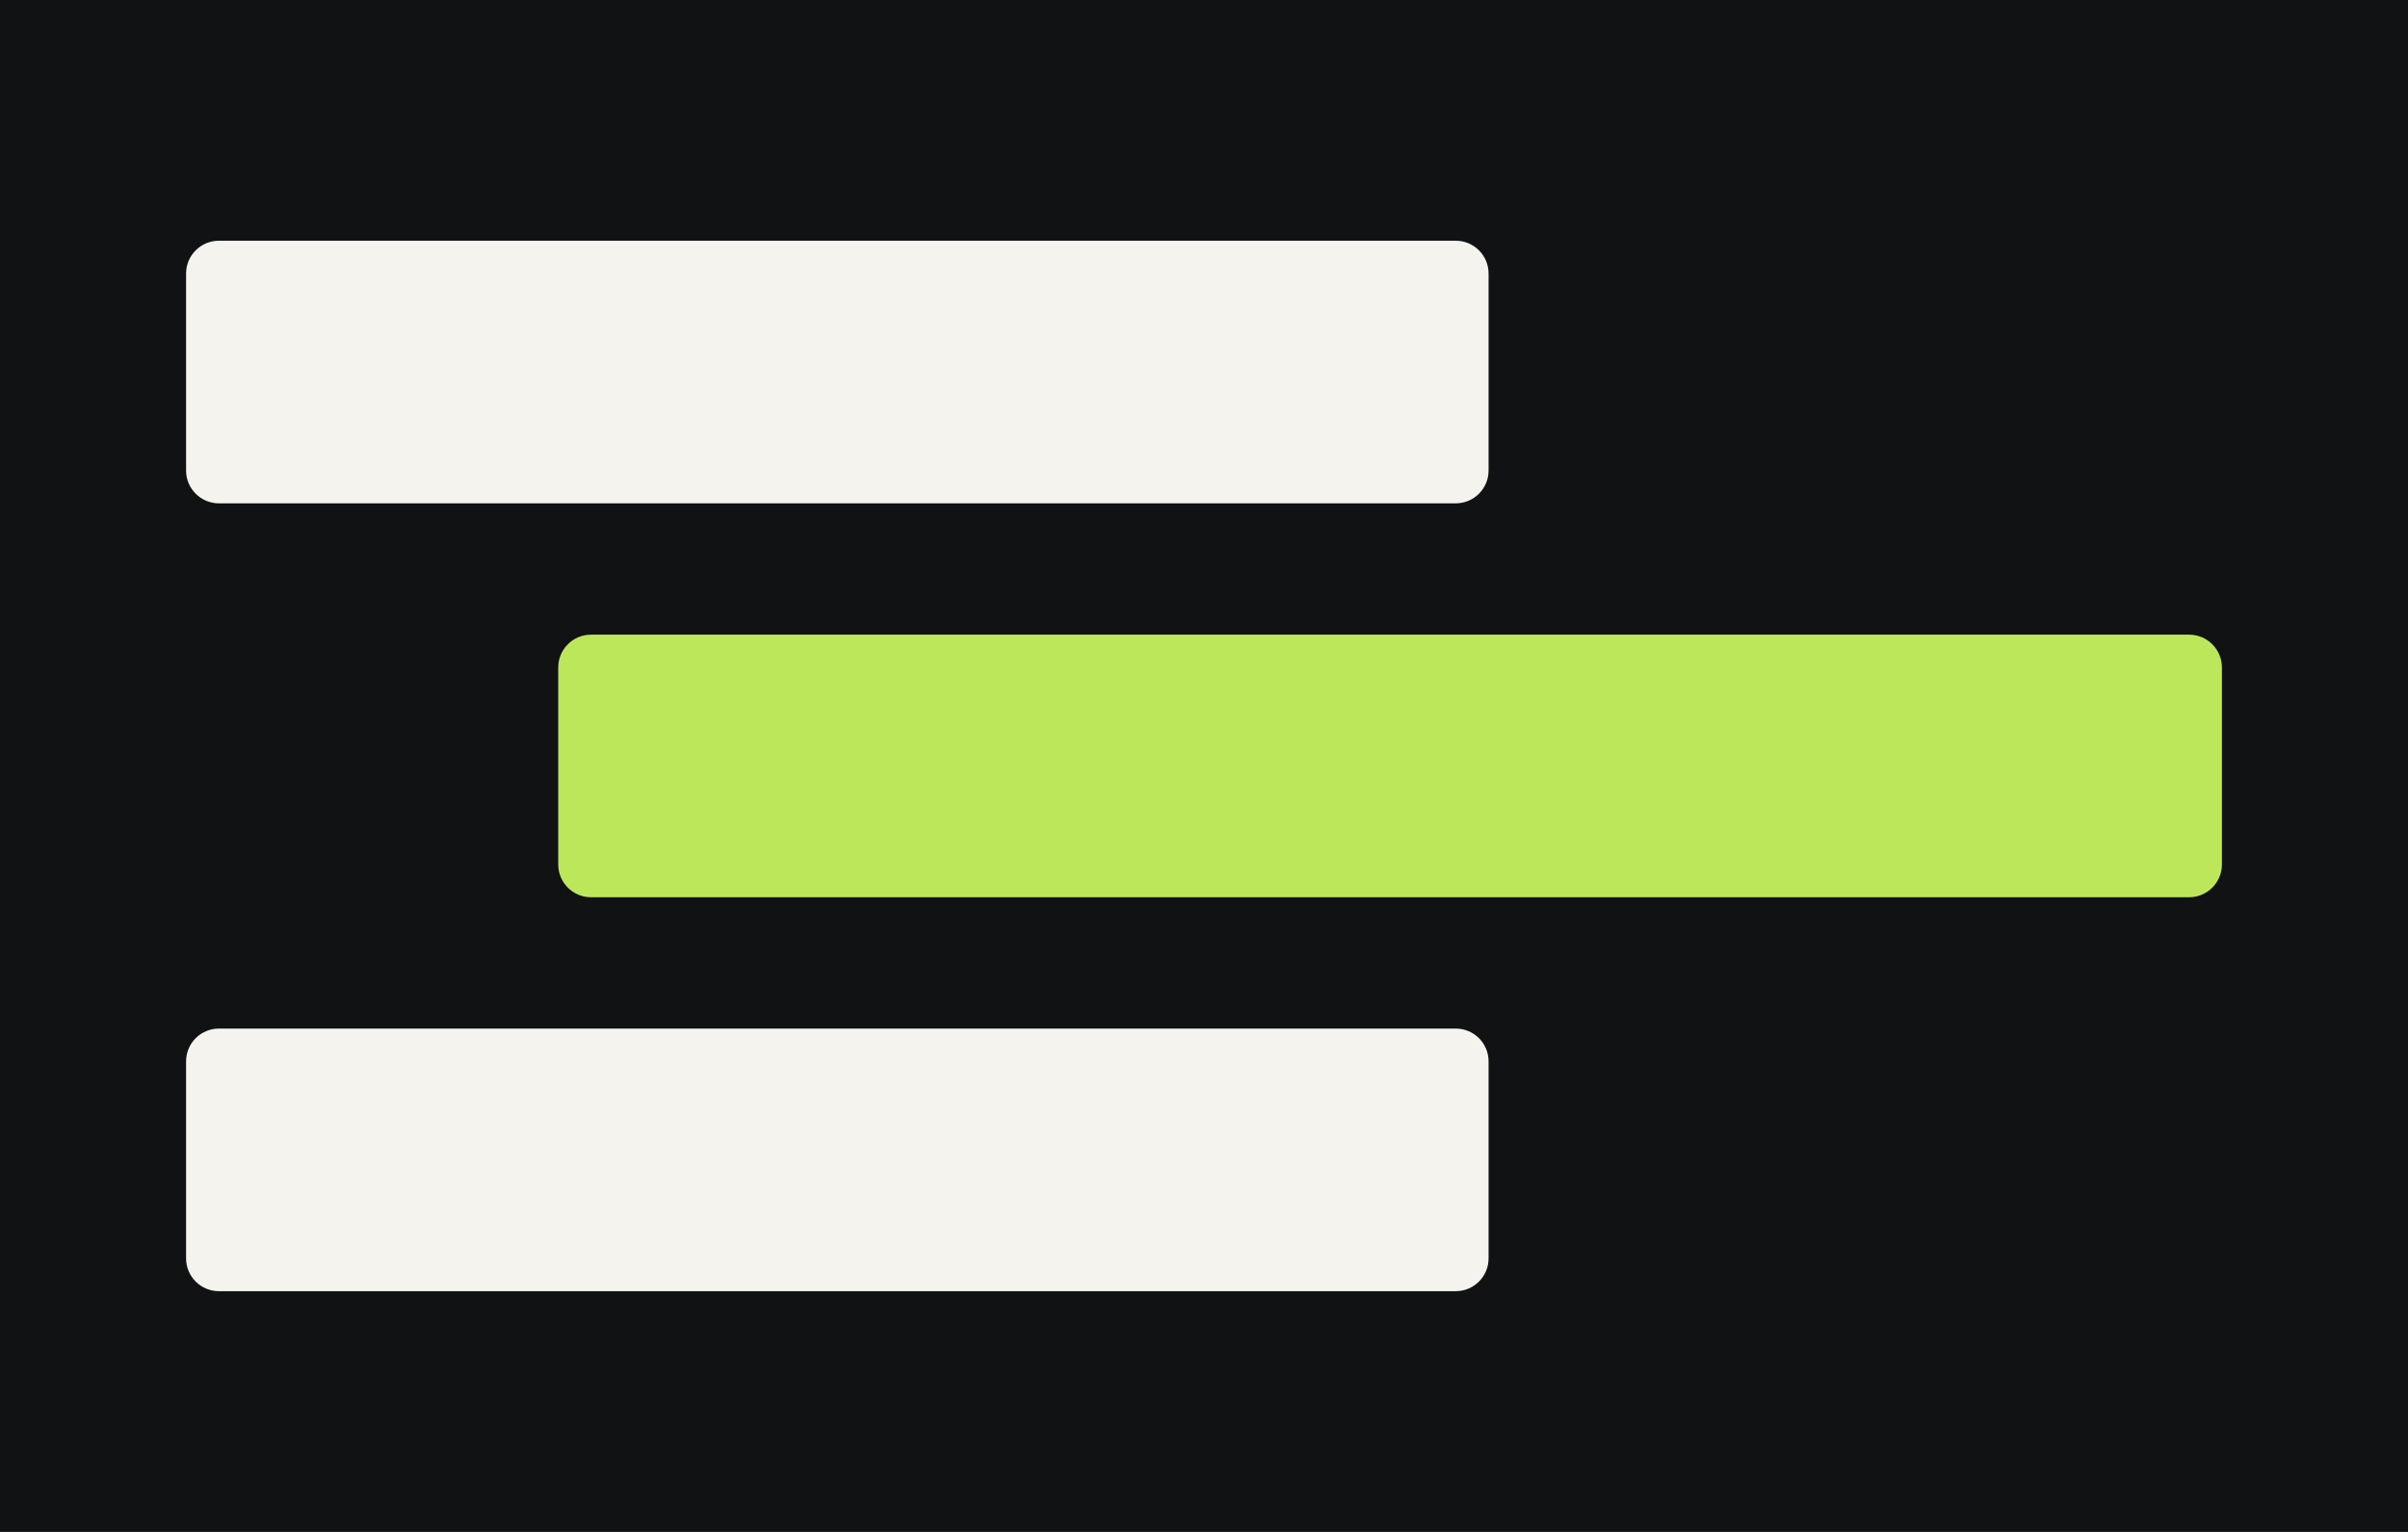
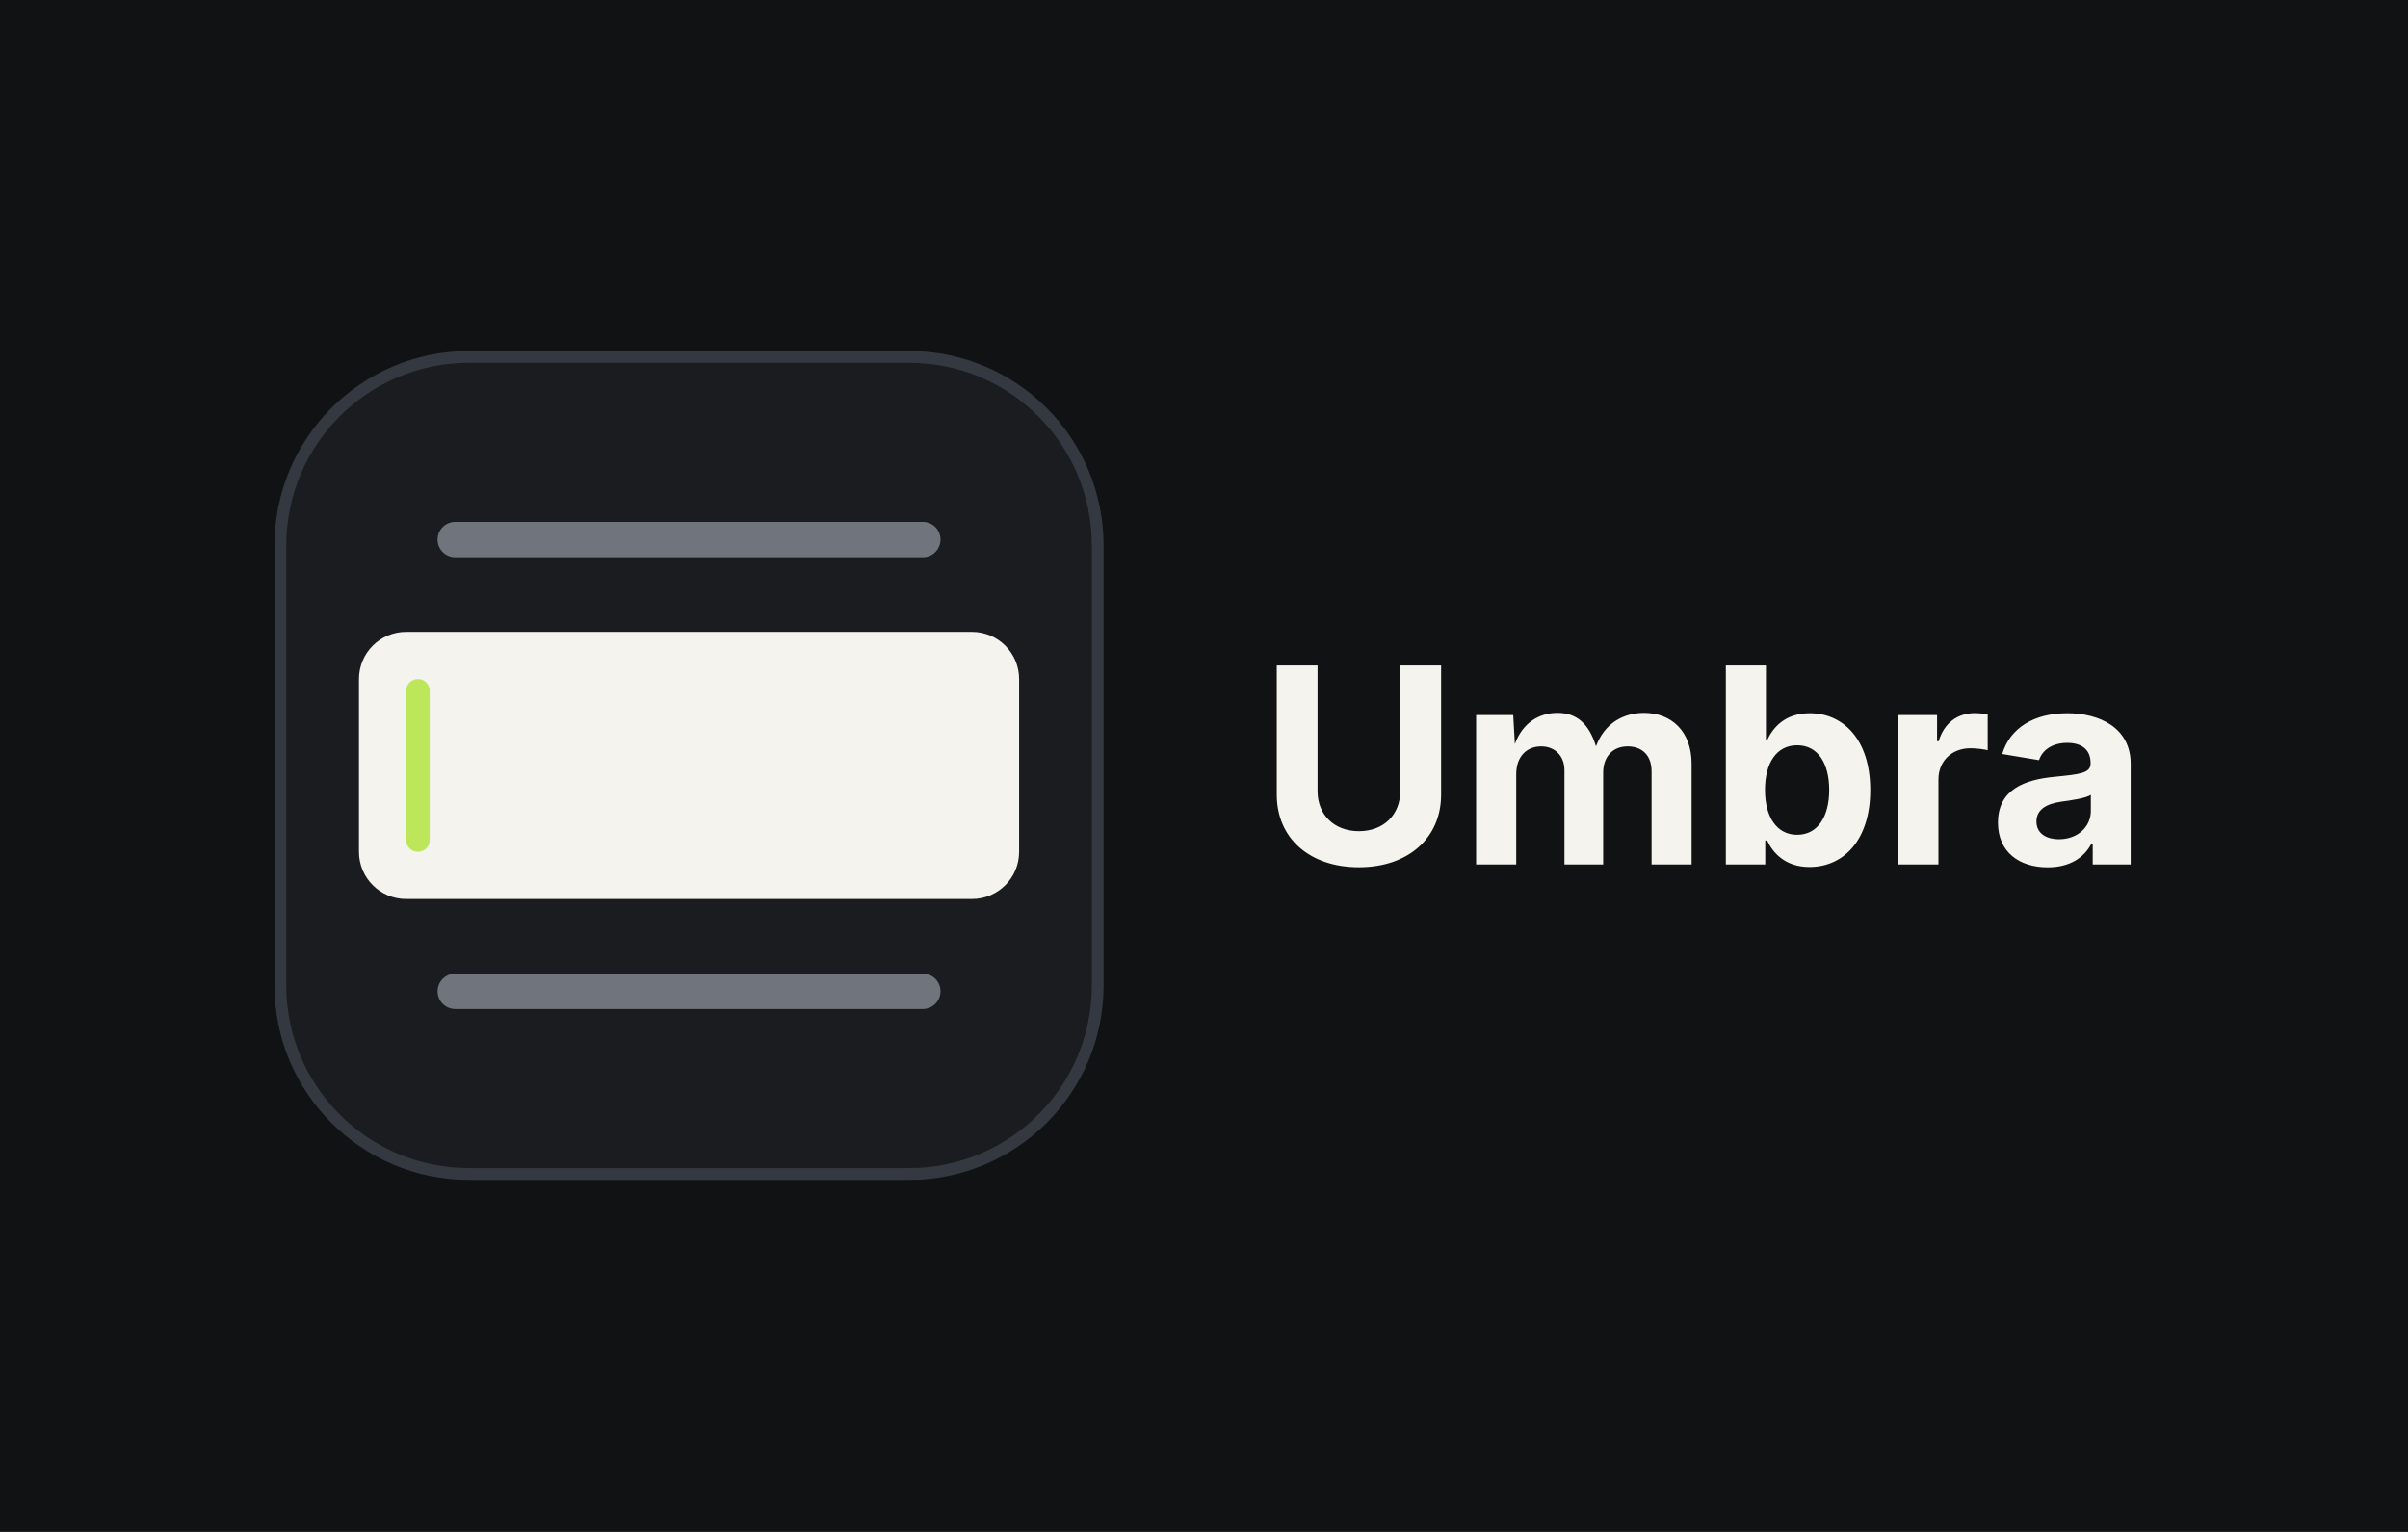
<svg xmlns="http://www.w3.org/2000/svg" width="440" height="280" viewBox="0 0 440 280" role="img" aria-labelledby="title desc">
  <rect width="440" height="280" fill="#111214" />
-   <rect x="34" y="44" width="238" height="48" rx="6" fill="#f4f3ee" />
-   <rect x="102" y="116" width="304" height="48" rx="6" fill="#bce75b" />
-   <rect x="34" y="188" width="238" height="48" rx="6" fill="#f4f3ee" />
+   <g transform="translate(34 48) scale(.359)">
+     <rect x="48" y="48" width="416" height="416" rx="96" fill="#1b1c1f" stroke="#343840" stroke-width="6" />
+     <rect x="128" y="132" width="256" height="18" rx="9" fill="#6f747d" />
+     <rect x="88" y="188" width="336" height="136" rx="24" fill="#f4f3ee" />
+     <rect x="112" y="212" width="12" height="88" rx="6" fill="#bce75b" />
+     <rect x="128" y="362" width="256" height="18" rx="9" fill="#6f747d" />
+   </g>
+   <text x="230" y="158" fill="#f4f3ee" font-family="Inter, ui-sans-serif, system-ui, -apple-system, BlinkMacSystemFont, Segoe UI, sans-serif" font-size="50" font-weight="700" letter-spacing="0">Umbra</text>
</svg>
